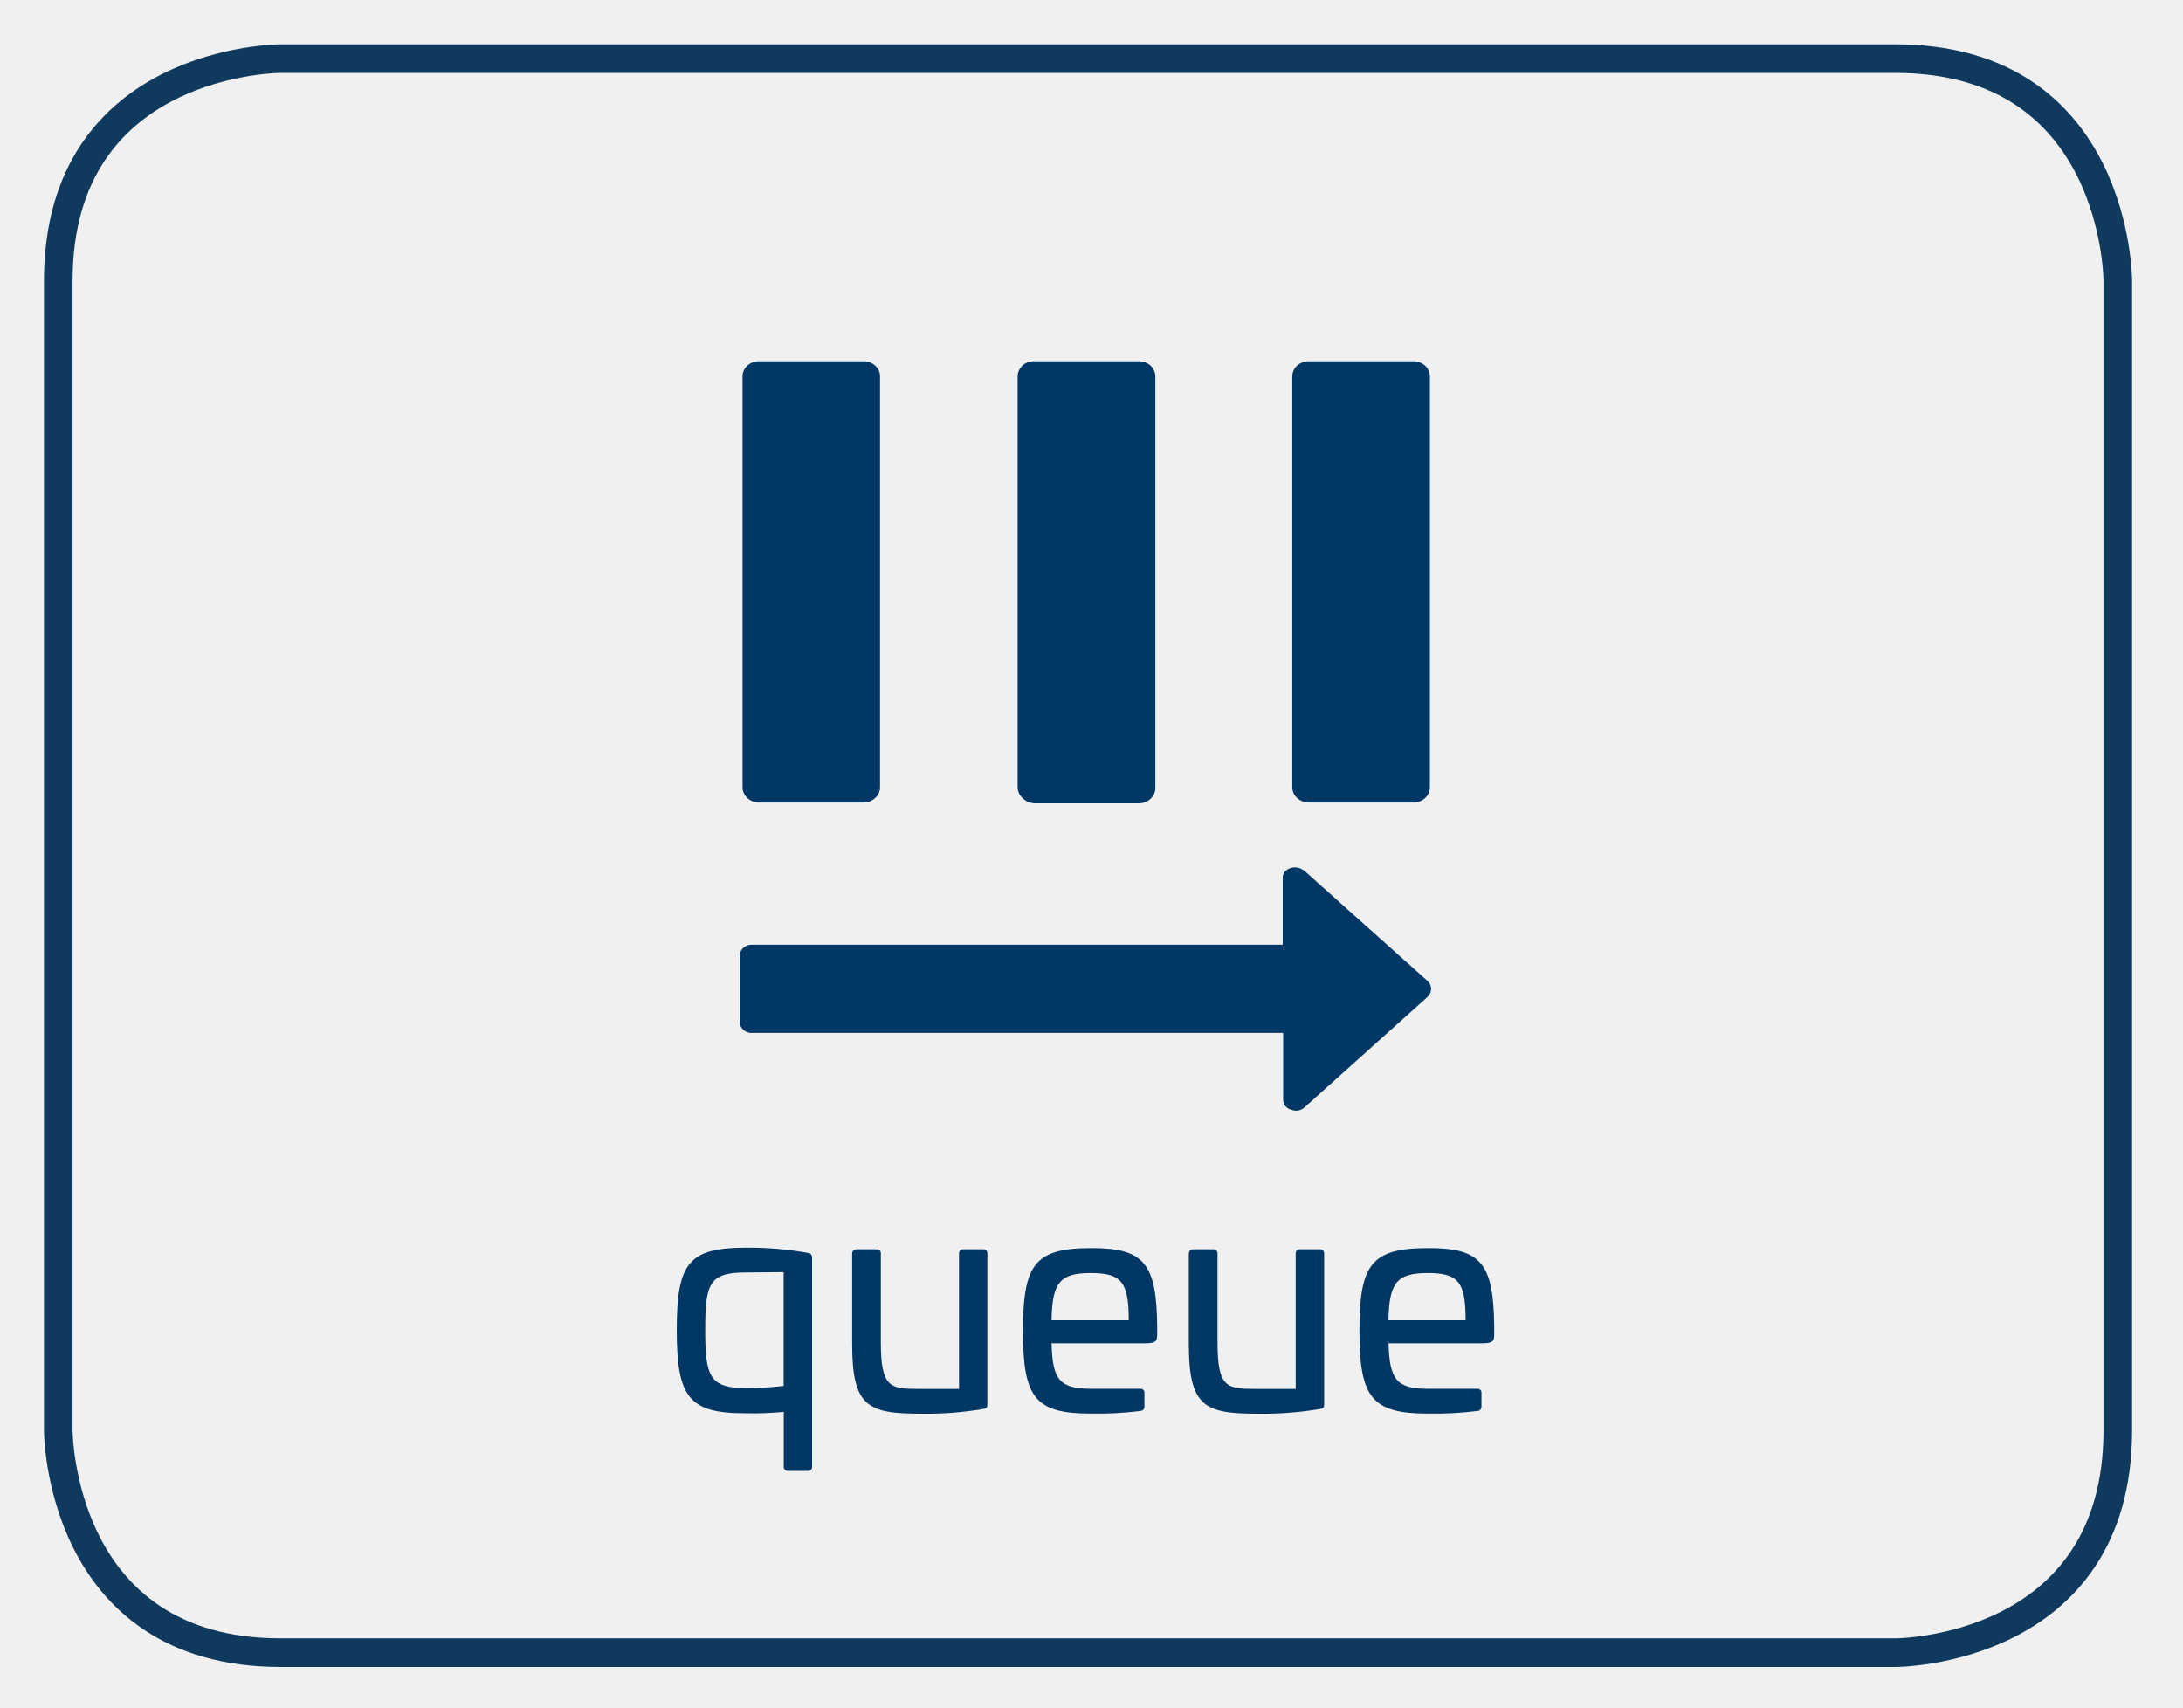
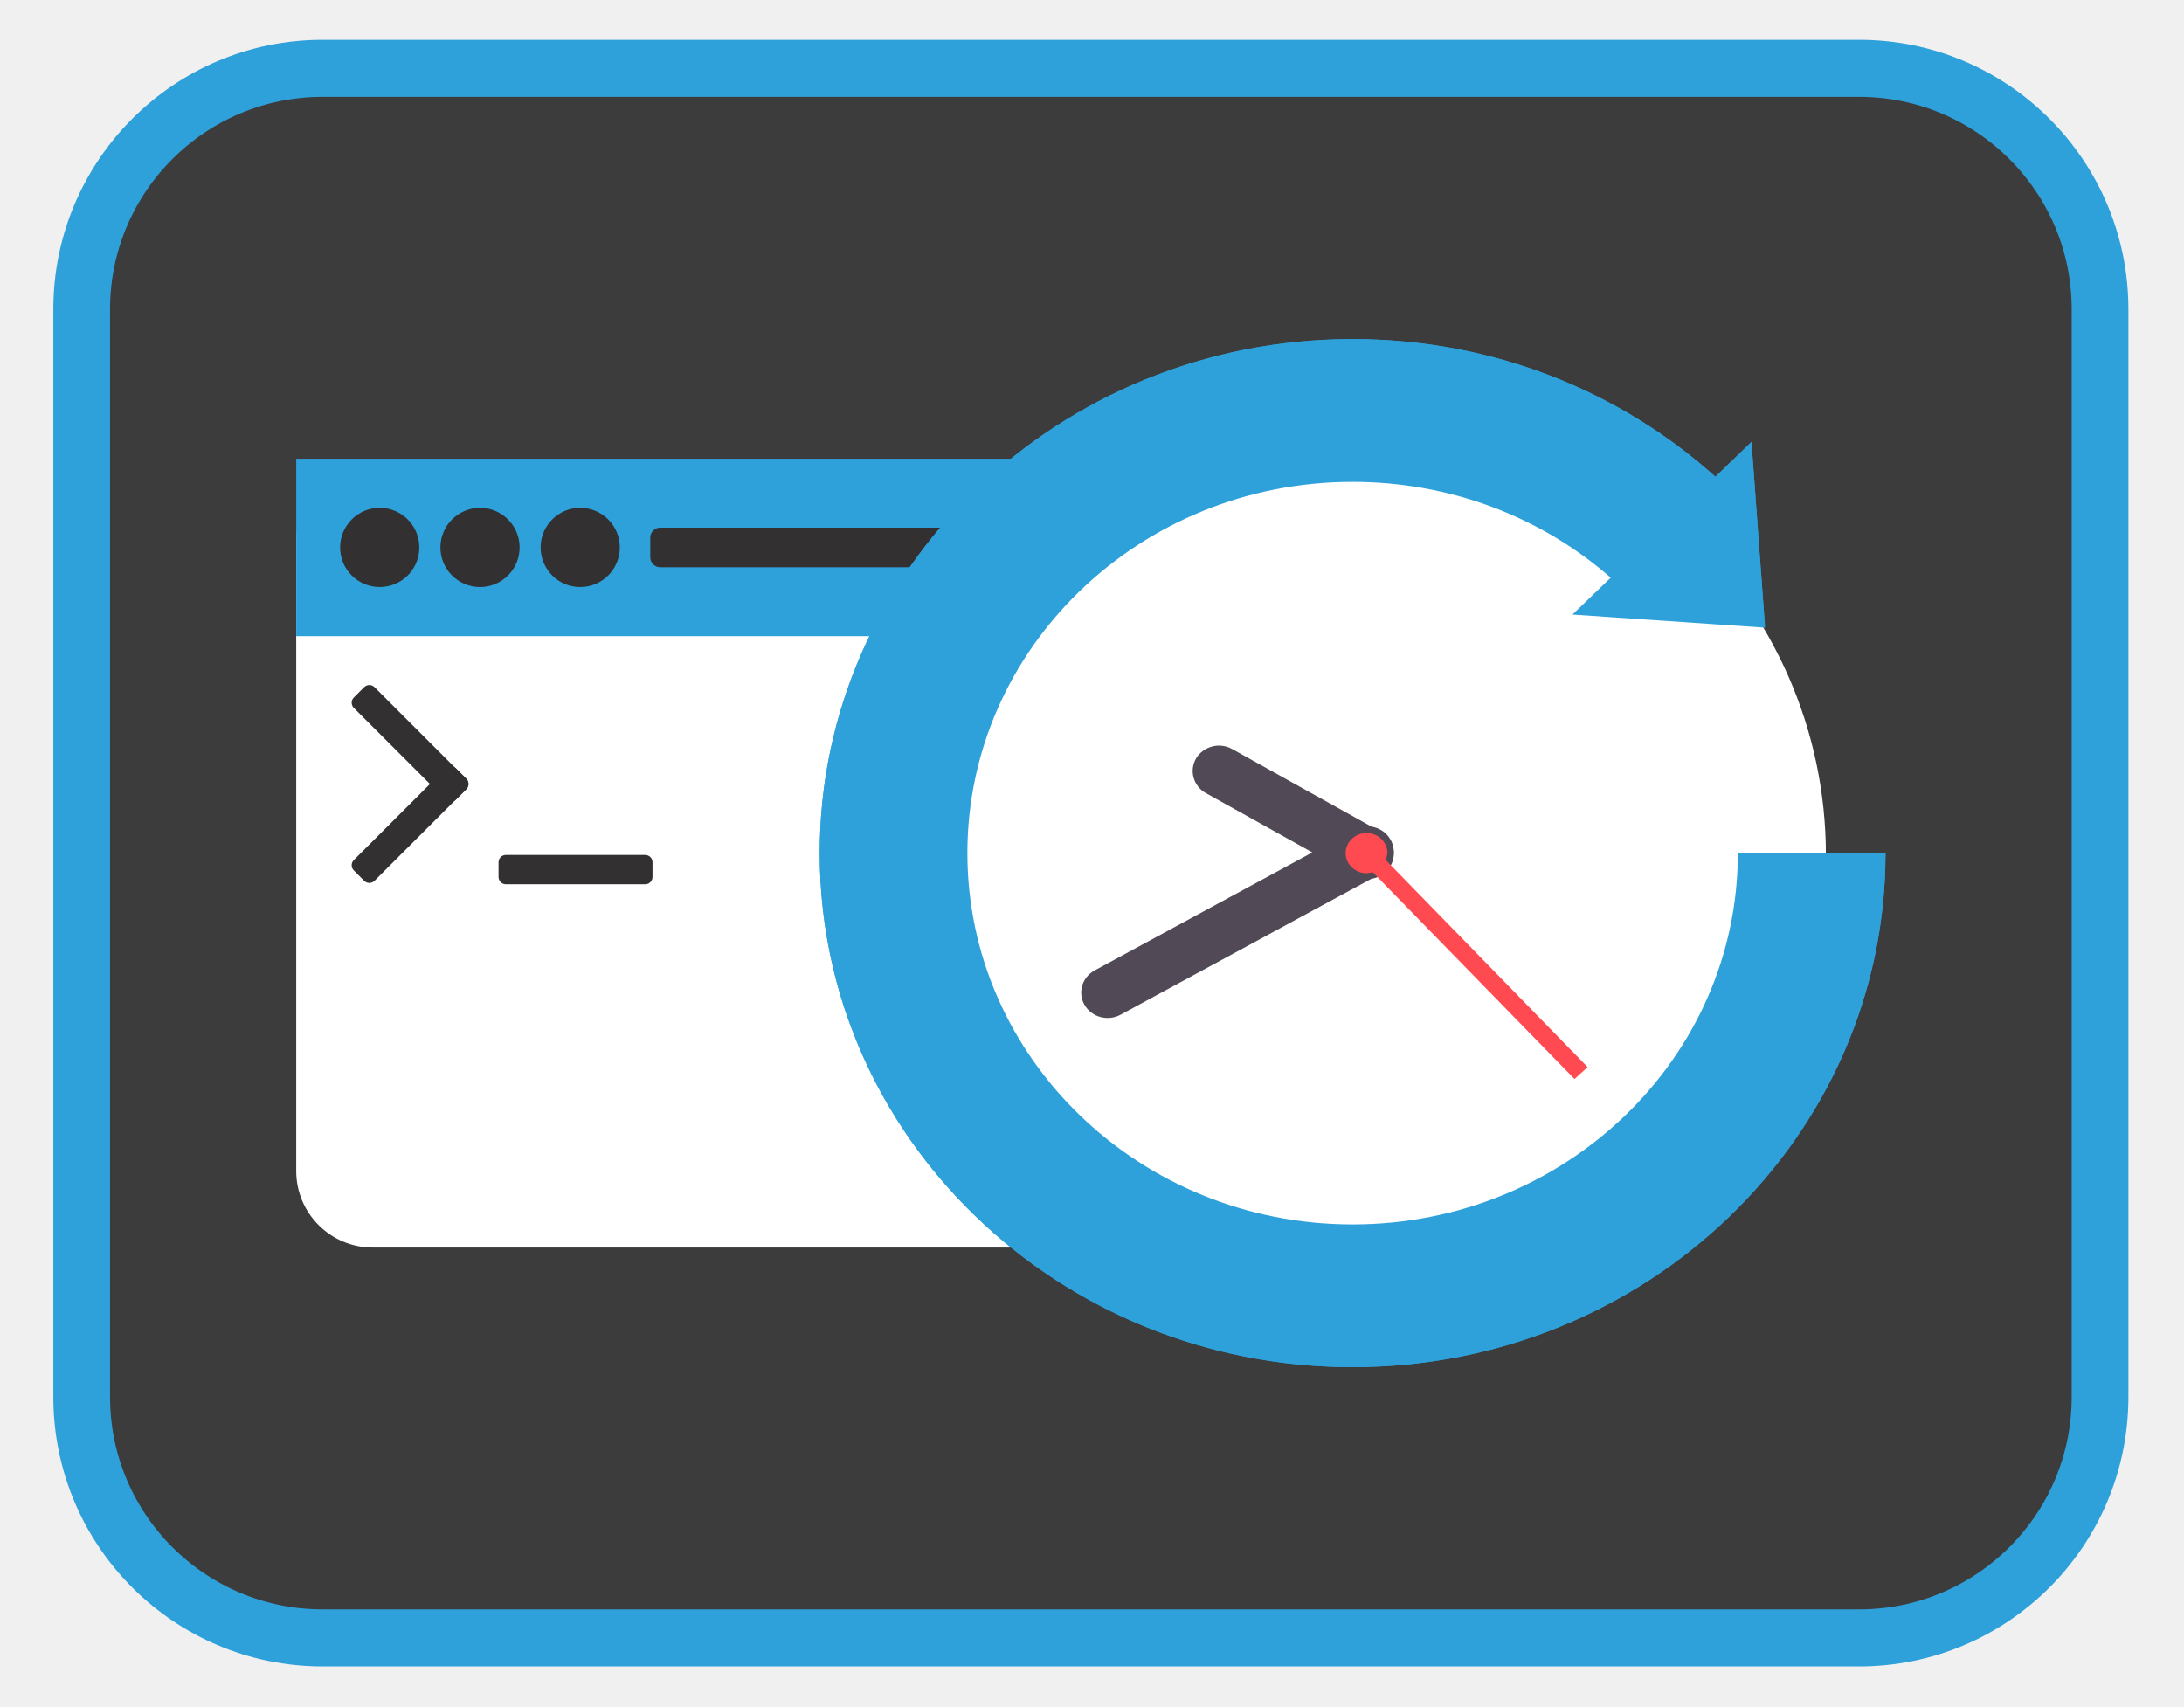
- <svg xmlns="http://www.w3.org/2000/svg" viewBox="0 0 191.8 150">
-   <g id="Ebene_12" data-name="Ebene 12">
-     <path d="M65.67,32.12a1.28,1.28,0,0,0-.43,1v36a1.27,1.27,0,0,0,.43,1,1.48,1.48,0,0,0,1.08.39h9.06a1.48,1.48,0,0,0,1.08-.39,1.27,1.27,0,0,0,.43-1v-36a1.28,1.28,0,0,0-.43-1,1.54,1.54,0,0,0-1.08-.38H66.75a1.55,1.55,0,0,0-1.09.38m24.18,0a1.32,1.32,0,0,0-.43,1v36a1.3,1.3,0,0,0,.43,1,1.54,1.54,0,0,0,1.07.46H100a1.48,1.48,0,0,0,1.08-.39,1.28,1.28,0,0,0,.43-1v-36a1.32,1.32,0,0,0-.43-1.07,1.51,1.51,0,0,0-1.08-.38H90.91a1.55,1.55,0,0,0-1.09.38m24.15,0a1.32,1.32,0,0,0-.43,1v36a1.3,1.3,0,0,0,.43,1,1.51,1.51,0,0,0,1.09.39h9.06a1.51,1.51,0,0,0,1.09-.39,1.29,1.29,0,0,0,.42-1v-36a1.32,1.32,0,0,0-.43-1,1.55,1.55,0,0,0-1.09-.38h-9.06a1.57,1.57,0,0,0-1.08.38M113,76.45a.89.89,0,0,0-.3.7V83H66.12a1.14,1.14,0,0,0-.81.27.93.93,0,0,0-.31.7v5.82a.91.91,0,0,0,.31.69,1.06,1.06,0,0,0,.81.27h46.62v5.83a.88.88,0,0,0,.67.9,1.1,1.1,0,0,0,1.21-.19l10.81-9.71a1,1,0,0,0,.31-.69.93.93,0,0,0-.31-.7l-10.81-9.67a1.36,1.36,0,0,0-.81-.31,1.15,1.15,0,0,0-.82.27" style="fill:#003764" />
-     <path d="M70.94,110.07c.29.05.41.16.41.45v18.31a.35.35,0,0,1-.29.4H69.24a.35.35,0,0,1-.38-.31.14.14,0,0,1,0-.09v-4.78a28.42,28.42,0,0,1-3.45.12c-4.91,0-5.95-1.46-5.95-7.31s1-7.24,6.09-7.24A29.57,29.57,0,0,1,70.94,110.07Zm-5.43,1.73c-3.22,0-3.55,1-3.55,5.07s.38,5.09,3.6,5.09a27.92,27.92,0,0,0,3.29-.19v-10Z" style="fill:#003764" />
-     <path d="M86.35,109.76a.36.36,0,0,1,.4.3.14.14,0,0,1,0,.09v13.26c0,.31-.12.34-.4.39a29.85,29.85,0,0,1-5.42.41c-4.68,0-6.06-.6-6.06-6.13v-7.93c0-.26.18-.39.44-.39H77a.36.36,0,0,1,.39.3.14.14,0,0,1,0,.09v7.74c0,4,.79,4.14,3.29,4.14h3.58V110.15a.36.36,0,0,1,.31-.39h1.79Z" style="fill:#003764" />
-     <path d="M101.67,116.53v.75c0,.53-.13.74-1,.74H92.39c.08,3.18.68,4,3.48,4h4.29a.34.34,0,0,1,.39.29.14.14,0,0,1,0,.09v1.16a.37.37,0,0,1-.35.41h0a30.4,30.4,0,0,1-4.37.23c-4.92,0-5.95-1.43-5.95-7.25s1-7.29,5.95-7.29C100.52,109.63,101.62,111,101.67,116.53ZM92.39,116h6.78c0-3.32-.6-4.15-3.32-4.15S92.45,112.66,92.39,116Z" style="fill:#003764" />
-     <path d="M115.94,109.76a.37.37,0,0,1,.4.3v13.35c0,.31-.13.34-.4.39a29.9,29.9,0,0,1-5.43.41c-4.67,0-6.06-.6-6.06-6.13v-7.93c0-.26.19-.39.45-.39h1.67a.37.37,0,0,1,.4.3v7.83c0,4,.78,4.14,3.29,4.14h3.58V110.15a.36.36,0,0,1,.3-.39h1.8Z" style="fill:#003764" />
-     <path d="M131.28,116.53v.75c0,.53-.12.74-1,.74H122c.08,3.18.68,4,3.47,4h4.29a.35.35,0,0,1,.4.29v1.25a.38.38,0,0,1-.36.41h0a30.34,30.34,0,0,1-4.36.23c-4.92,0-6-1.43-6-7.25s1-7.29,6-7.29C130.13,109.63,131.22,111,131.28,116.53ZM122,116h6.77c0-3.32-.6-4.15-3.32-4.15s-3.4.83-3.46,4.15Z" style="fill:#003764" />
-     <path d="M24.65,5.15S5.12,5.15,5.12,24.67v101s0,19.53,19.53,19.53H166.54s19.53,0,19.53-19.53V24.67s0-19.52-19.53-19.52Z" style="fill:none;stroke:#103a5d;stroke-width:2.514px" />
+ <svg xmlns="http://www.w3.org/2000/svg" width="100%" height="100%" viewBox="0 0 192 150" version="1.1" xml:space="preserve" style="fill-rule:evenodd;clip-rule:evenodd;stroke-linecap:round;stroke-linejoin:round;stroke-miterlimit:1.5;">
+   <g id="Ebene_12">
+     <g>
+       <g transform="matrix(0.973783,0,0,0.97943,4.07961,2.75886)">
+         <path d="M185.4,24.939L185.4,122.578C185.4,134.512 175.655,144.2 163.653,144.2L24.932,144.2C12.93,144.2 3.185,134.512 3.185,122.578L3.185,24.939C3.185,13.005 12.93,3.317 24.932,3.317L163.653,3.317C175.655,3.317 185.4,13.005 185.4,24.939Z" style="fill:rgb(60,60,60);stroke:rgb(46,161,219);stroke-width:5.12px;" />
+       </g>
+       <g transform="matrix(1,0,0,1,-1.1687,0)">
+         <g transform="matrix(1.25198,0,0,1.25198,-38.0967,-16.1609)">
+           <g transform="matrix(0.056915,0,0,0.056915,26.265,40.2015)">
+             <path d="M1472.12,185.434L1472.12,965.226C1472.12,1017.31 1429.83,1059.6 1377.74,1059.6L549.402,1059.6C497.313,1059.6 455.023,1017.31 455.023,965.226L455.023,185.434C455.023,133.345 497.313,91.056 549.402,91.056L1377.74,91.056C1429.83,91.056 1472.12,133.345 1472.12,185.434Z" style="fill:white;" />
+           </g>
+           <g transform="matrix(0.056915,0,0,0.0128661,26.265,43.9461)">
+             <rect x="455.023" y="91.056" width="1017.1" height="968.548" style="fill:rgb(46,161,219);" />
+           </g>
+           <g transform="matrix(0.0321932,0,0,0.0321932,177.127,42.3704)">
+             <circle cx="-3699.6" cy="278.875" r="86.383" style="fill:rgb(50,48,48);" />
+           </g>
+           <g transform="matrix(0.0321932,0,0,0.0321932,184.17,42.3704)">
+             <circle cx="-3699.6" cy="278.875" r="86.383" style="fill:rgb(50,48,48);" />
+           </g>
+           <g transform="matrix(0.0321932,0,0,0.0321932,191.206,42.3704)">
+             <circle cx="-3699.6" cy="278.875" r="86.383" style="fill:rgb(50,48,48);" />
+           </g>
+           <g transform="matrix(0.056915,0,0,0.056915,193.256,44.48)">
+             <path d="M-1672.55,108.461L-1672.55,132.892C-1672.55,139.634 -1678.03,145.108 -1684.77,145.108L-2029.99,145.108C-2036.73,145.108 -2042.2,139.634 -2042.2,132.892L-2042.2,108.461C-2042.2,101.72 -2036.73,96.246 -2029.99,96.246L-1684.77,96.246C-1678.03,96.246 -1672.55,101.72 -1672.55,108.461Z" style="fill:rgb(50,48,48);" />
+           </g>
+           <g transform="matrix(0.0292479,-1.28321e-18,8.91453e-19,0.0421012,126.099,68.8908)">
+             <path d="M-1672.55,108.461L-1672.55,132.892C-1672.55,139.634 -1680.43,145.108 -1690.13,145.108L-2024.62,145.108C-2034.33,145.108 -2042.2,139.634 -2042.2,132.892L-2042.2,108.461C-2042.2,101.72 -2034.33,96.246 -2024.62,96.246L-1690.13,96.246C-1680.43,96.246 -1672.55,101.72 -1672.55,108.461Z" style="fill:rgb(50,48,48);" />
+           </g>
+           <g transform="matrix(-0.0421012,0,0,0.0421012,75.0245,43.2059)">
+             <g transform="matrix(0.46099,0.460637,-0.706836,0.707377,1294.66,1425.82)">
+               <path d="M-1672.55,108.461L-1672.55,132.892C-1672.55,139.634 -1680.95,145.108 -1691.3,145.108L-2023.46,145.108C-2033.8,145.108 -2042.2,139.634 -2042.2,132.892L-2042.2,108.461C-2042.2,101.72 -2033.8,96.246 -2023.46,96.246L-1691.3,96.246C-1680.95,96.246 -1672.55,101.72 -1672.55,108.461Z" style="fill:rgb(50,48,48);" />
+             </g>
+             <g transform="matrix(-0.460813,0.460813,-0.707107,-0.707107,-417.421,1461.5)">
+               <path d="M-1672.55,108.461L-1672.55,132.892C-1672.55,139.634 -1680.95,145.108 -1691.3,145.108L-2023.46,145.108C-2033.8,145.108 -2042.2,139.634 -2042.2,132.892L-2042.2,108.461C-2042.2,101.72 -2033.8,96.246 -2023.46,96.246L-1691.3,96.246C-1680.95,96.246 -1672.55,101.72 -1672.55,108.461Z" style="fill:rgb(50,48,48);" />
+             </g>
+           </g>
+           <g transform="matrix(0.0190341,0,0,0.0574739,138.795,44.4262)">
+             <path d="M-1672.55,108.461L-1672.55,132.892C-1672.55,139.634 -1689.08,145.108 -1709.44,145.108L-2005.32,145.108C-2025.68,145.108 -2042.2,139.634 -2042.2,132.892L-2042.2,108.461C-2042.2,101.72 -2025.68,96.246 -2005.32,96.246L-1709.44,96.246C-1689.08,96.246 -1672.55,101.72 -1672.55,108.461Z" style="fill:rgb(50,48,48);" />
+           </g>
+           <g transform="matrix(1.1655e-18,0.0190341,-0.0574739,3.51926e-18,110.377,86.7018)">
+             <path d="M-1672.55,108.461L-1672.55,132.892C-1672.55,139.634 -1689.08,145.108 -1709.44,145.108L-2005.32,145.108C-2025.68,145.108 -2042.2,139.634 -2042.2,132.892L-2042.2,108.461C-2042.2,101.72 -2025.68,96.246 -2005.32,96.246L-1709.44,96.246C-1689.08,96.246 -1672.55,101.72 -1672.55,108.461Z" style="fill:rgb(50,48,48);" />
+           </g>
+         </g>
+         <g transform="matrix(1.62905,0,0,1.57135,216.885,-8.79125)">
+           <g>
+             <g transform="matrix(1.81637,0,0,1.81637,-340.865,-664.569)">
+               <path d="M169.008,395.296C169.008,403.094 162.686,409.417 154.887,409.417C147.088,409.417 140.766,403.094 140.766,395.296C140.766,387.496 147.088,381.174 154.887,381.174C162.686,381.174 169.008,387.496 169.008,395.296Z" style="fill:white;fill-rule:nonzero;" />
+             </g>
+             <g transform="matrix(1.81483,0,0,1.81483,-340.518,-664.071)">
+               <path d="M147.987,400.278C147.609,400.49 147.134,400.358 146.917,399.979C146.706,399.602 146.839,399.126 147.216,398.913L154.94,394.572C155.317,394.358 155.797,394.493 156.009,394.872C156.223,395.247 156.09,395.727 155.71,395.938L147.987,400.278Z" style="fill:rgb(81,73,85);fill-rule:nonzero;" />
+             </g>
+             <g transform="matrix(1.81483,0,0,1.81483,-340.518,-664.071)">
+               <path d="M155.719,394.636C156.091,394.852 156.223,395.329 156.007,395.703C155.791,396.08 155.31,396.208 154.932,395.993L150.521,393.444C150.148,393.228 150.023,392.748 150.233,392.376C150.454,392.001 150.929,391.869 151.306,392.088L155.719,394.636Z" style="fill:rgb(81,73,85);fill-rule:nonzero;" />
+             </g>
+             <g transform="matrix(1.81483,0,0,1.81483,-340.518,-664.071)">
+               <path d="M161.875,401.892L161.485,402.26L155.488,395.887L155.302,395.917C154.961,395.917 154.679,395.636 154.679,395.296C154.679,394.956 154.961,394.677 155.302,394.677C155.646,394.677 155.921,394.956 155.921,395.296L155.879,395.517L161.875,401.892Z" style="fill:rgb(255,74,81);fill-rule:nonzero;" />
+             </g>
+             <g transform="matrix(1.81483,0,0,1.81483,-340.518,-664.071)">
+               <path d="M146.382,408.667C145.746,408.261 145.139,407.811 144.569,407.321C144.65,407.389 144.731,407.457 144.814,407.523C145.004,407.684 145.205,407.844 145.415,407.994C145.728,408.231 146.051,408.455 146.382,408.667ZM164.924,407.558C164.937,407.546 164.951,407.535 164.964,407.523C164.972,407.517 164.979,407.511 164.987,407.505C164.965,407.523 164.945,407.54 164.924,407.558ZM168.687,403.088C169.439,401.758 170.004,400.308 170.344,398.773L170.35,398.773C170.006,400.308 169.44,401.757 168.687,403.088Z" style="fill:rgb(184,87,77);fill-rule:nonzero;" />
+             </g>
+           </g>
+           <g transform="matrix(1.81483,0,0,1.81483,-340.518,-664.071)">
+             <path d="M170.733,395.296C170.733,404.047 163.636,411.143 154.887,411.143C146.139,411.143 139.041,404.047 139.041,395.296C139.041,386.547 146.139,379.449 154.887,379.449C159.055,379.449 162.844,381.059 165.674,383.693L166.747,382.62L167.152,388.346L161.424,387.942L162.562,386.805C160.532,384.964 157.842,383.851 154.887,383.851C148.565,383.851 143.432,388.974 143.432,395.296C143.432,401.618 148.565,406.743 154.887,406.743C161.209,406.743 166.342,401.618 166.342,395.296L170.733,395.296Z" style="fill:rgb(46,161,219);fill-rule:nonzero;" />
+           </g>
+           <g transform="matrix(1.81483,0,0,1.81483,-340.518,-664.071)">
+             <path d="M154.887,411.143C154.802,411.143 154.716,411.142 154.631,411.141C151.599,411.093 148.773,410.192 146.382,408.667C146.051,408.455 145.728,408.231 145.415,407.994C145.205,407.844 145.004,407.684 144.814,407.523C144.731,407.457 144.65,407.389 144.569,407.321C141.185,404.414 139.041,400.105 139.041,395.296C139.041,386.547 146.139,379.449 154.887,379.449C155.355,379.449 155.819,379.47 156.277,379.509C156.982,379.571 157.674,379.678 158.35,379.829C159.036,379.982 159.705,380.18 160.355,380.419C162.295,381.133 164.058,382.217 165.558,383.586C165.597,383.622 165.636,383.657 165.674,383.693L166.747,382.62L167.147,388.284L167.149,388.3C164.721,384.052 160.142,381.183 154.887,381.183C147.088,381.183 140.766,387.505 140.766,395.296C140.766,403.096 147.088,409.417 154.887,409.417C162.686,409.417 169.008,403.096 169.008,395.296L170.733,395.296C170.733,396.49 170.601,397.654 170.35,398.773L170.344,398.773C170.004,400.308 169.439,401.758 168.687,403.088C167.731,404.777 166.472,406.275 164.987,407.505C164.979,407.511 164.972,407.517 164.964,407.523C164.951,407.535 164.937,407.546 164.924,407.558C162.252,409.747 158.851,411.082 155.143,411.141C155.058,411.142 154.973,411.143 154.887,411.143Z" style="fill:rgb(46,161,219);fill-rule:nonzero;" />
+           </g>
+         </g>
+       </g>
+     </g>
  </g>
</svg>
